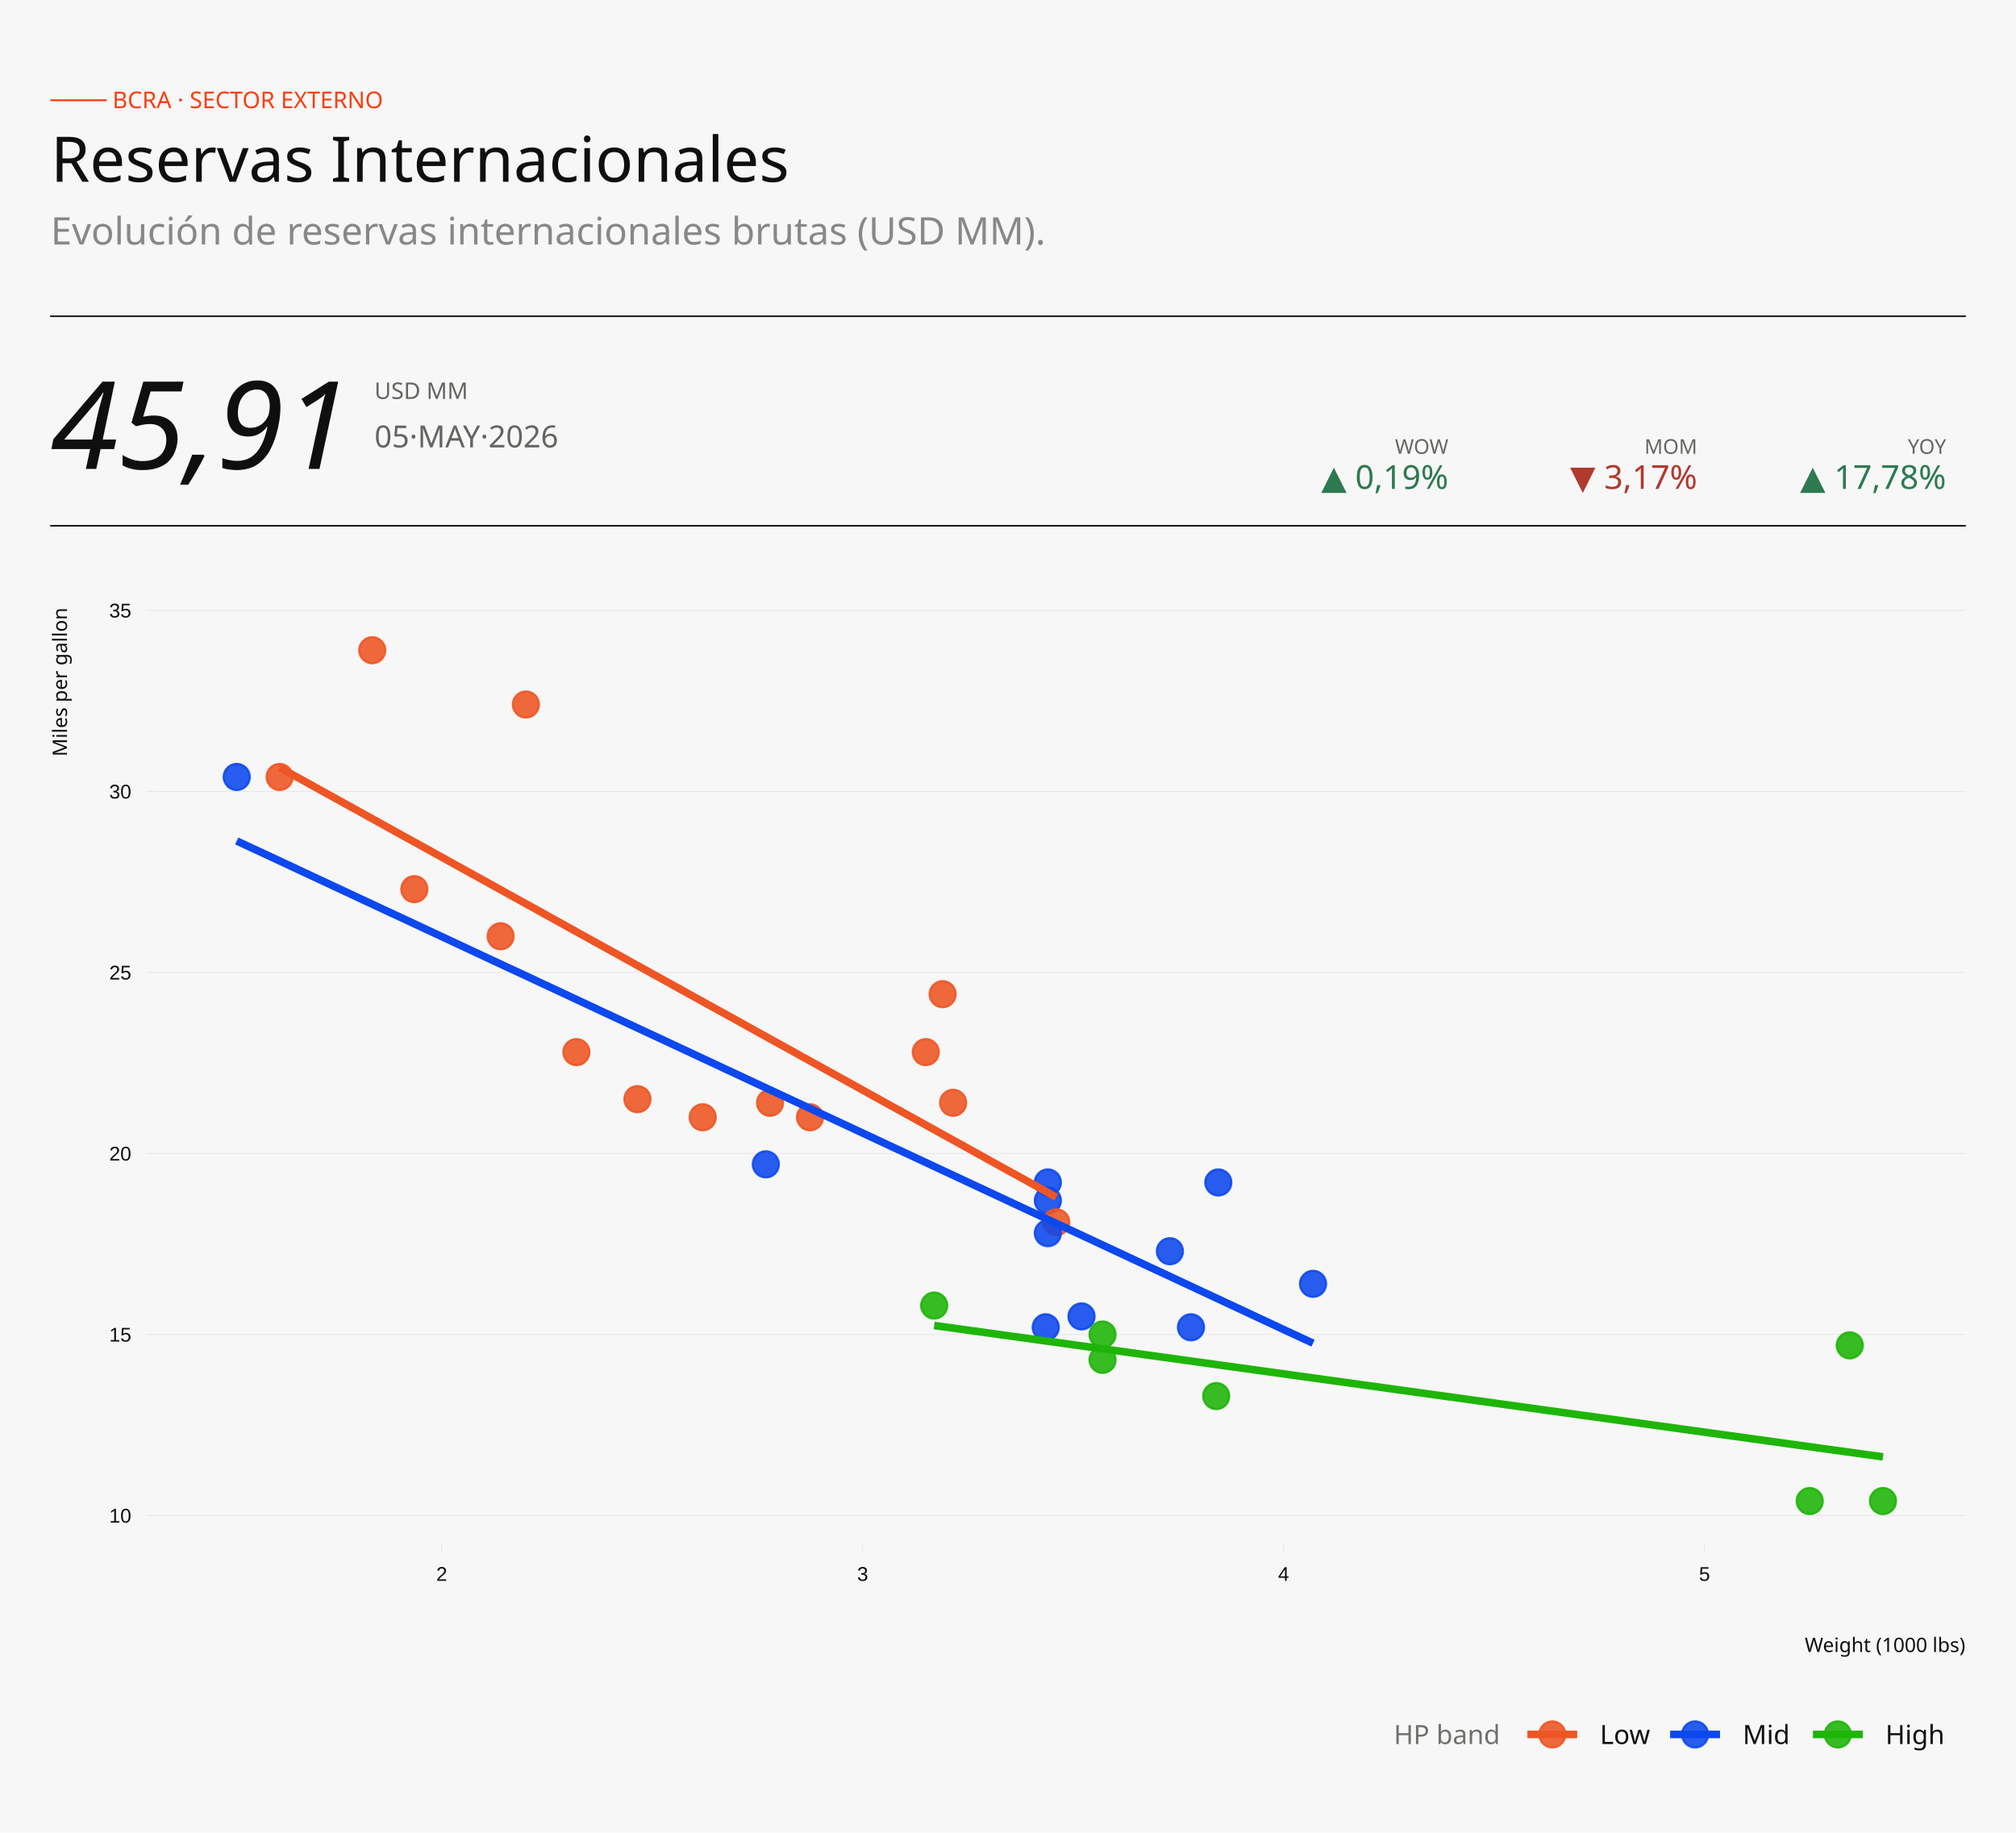
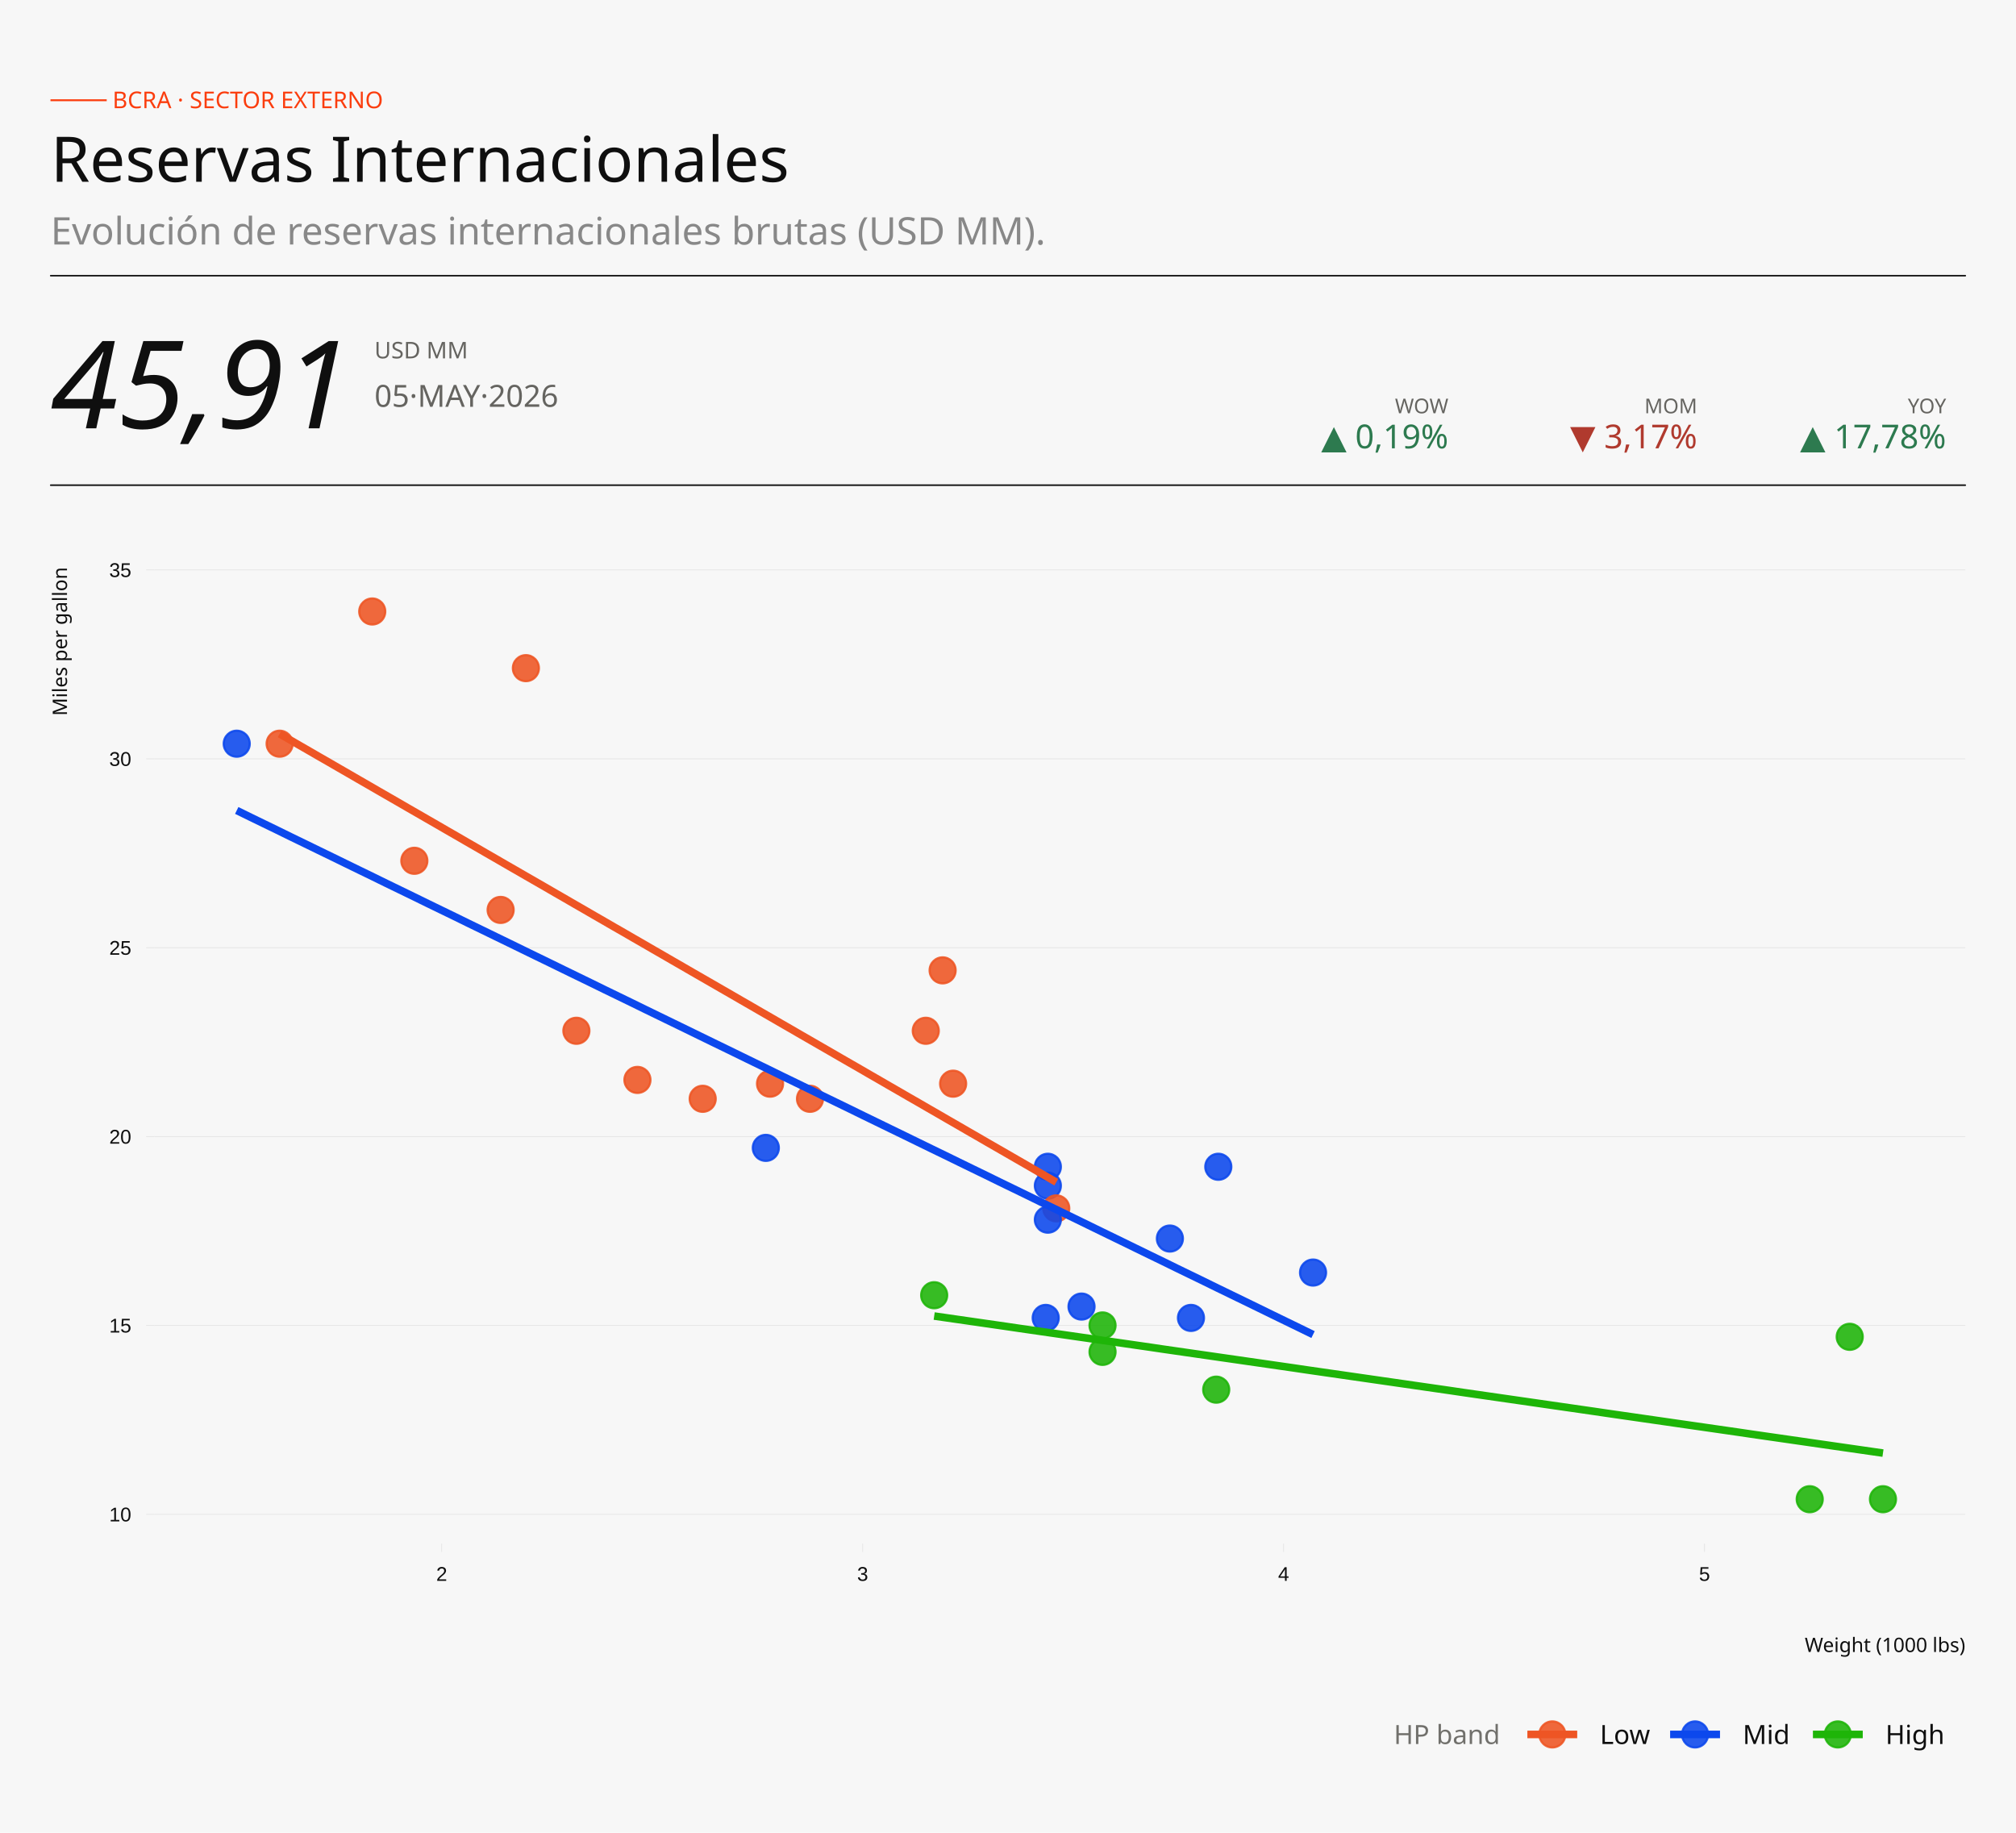
<svg xmlns="http://www.w3.org/2000/svg" width="396.00pt" height="360.00pt" viewBox="0 0 396.00 360.00">
  <g class="svglite">
    <defs>
      <style type="text/css">
    .svglite line, .svglite polyline, .svglite polygon, .svglite path, .svglite rect, .svglite circle {
      fill: none;
      stroke: #000000;
      stroke-linecap: round;
      stroke-linejoin: round;
      stroke-miterlimit: 10.00;
    }
    .svglite text {
      white-space: pre;
    }
    .svglite g.glyphgroup path {
      fill: inherit;
      stroke: none;
    }
  </style>
    </defs>
    <rect width="100%" height="100%" style="stroke: none; fill: none;" />
    <defs>
      <clipPath id="cpMC4wMHwzOTYuMDB8MC4wMHwzNjAuMDA=">
        <rect x="0.00" y="0.00" width="396.00" height="360.00" />
      </clipPath>
    </defs>
    <g clip-path="url(#cpMC4wMHwzOTYuMDB8MC4wMHwzNjAuMDA=)">
-       <rect x="0.00" y="0" width="396.00" height="360.00" style="stroke-width: 0.63; stroke: none; fill: #F7F7F7;" />
+       <rect x="0.00" y="0.00" width="396.00" height="360.00" style="stroke-width: 0.63; stroke: none; fill: #F7F7F7;" />
    </g>
    <defs>
-       <clipPath id="cpMzAuMzN8Mzg2LjA0fDExOS4zNnwzMDMuMjA=">
-         <rect x="30.33" y="119.36" width="355.71" height="183.84" />
+       <clipPath id="cpMzAuMzN8Mzg2LjA0fDExMS4zOXwzMDMuMjA=">
+         <rect x="30.33" y="111.39" width="355.71" height="191.81" />
      </clipPath>
    </defs>
-     <g clip-path="url(#cpMzAuMzN8Mzg2LjA0fDExOS4zNnwzMDMuMjA=)">
-       <rect x="30.33" y="119.36" width="355.71" height="183.84" style="stroke-width: 0.63; stroke: none; fill: #F7F7F7;" />
-       <polyline points="30.33,297.69 386.04,297.69 " style="stroke-width: 0.15; stroke: #E4E4E4; stroke-linecap: butt;" />
-       <polyline points="30.33,262.13 386.04,262.13 " style="stroke-width: 0.15; stroke: #E4E4E4; stroke-linecap: butt;" />
-       <polyline points="30.33,226.57 386.04,226.57 " style="stroke-width: 0.15; stroke: #E4E4E4; stroke-linecap: butt;" />
-       <polyline points="30.33,191.01 386.04,191.01 " style="stroke-width: 0.15; stroke: #E4E4E4; stroke-linecap: butt;" />
-       <polyline points="30.33,155.45 386.04,155.45 " style="stroke-width: 0.15; stroke: #E4E4E4; stroke-linecap: butt;" />
-       <polyline points="30.33,119.89 386.04,119.89 " style="stroke-width: 0.15; stroke: #E4E4E4; stroke-linecap: butt;" />
-       <circle cx="138.03" cy="219.46" r="2.56" style="stroke-width: 0.42; stroke: #EE5524; stroke-opacity: 0.88; fill: #EE5524; fill-opacity: 0.88;" />
-       <circle cx="159.11" cy="219.46" r="2.56" style="stroke-width: 0.42; stroke: #EE5524; stroke-opacity: 0.88; fill: #EE5524; fill-opacity: 0.88;" />
-       <circle cx="113.22" cy="206.66" r="2.56" style="stroke-width: 0.42; stroke: #EE5524; stroke-opacity: 0.88; fill: #EE5524; fill-opacity: 0.88;" />
-       <circle cx="187.22" cy="216.61" r="2.56" style="stroke-width: 0.42; stroke: #EE5524; stroke-opacity: 0.88; fill: #EE5524; fill-opacity: 0.88;" />
-       <circle cx="205.83" cy="235.82" r="2.56" style="stroke-width: 0.42; stroke: #0C48ED; stroke-opacity: 0.88; fill: #0C48ED; fill-opacity: 0.88;" />
-       <circle cx="207.48" cy="240.08" r="2.56" style="stroke-width: 0.42; stroke: #EE5524; stroke-opacity: 0.88; fill: #EE5524; fill-opacity: 0.88;" />
-       <circle cx="216.57" cy="267.11" r="2.56" style="stroke-width: 0.42; stroke: #1EB508; stroke-opacity: 0.88; fill: #1EB508; fill-opacity: 0.88;" />
-       <circle cx="185.16" cy="195.28" r="2.56" style="stroke-width: 0.42; stroke: #EE5524; stroke-opacity: 0.88; fill: #EE5524; fill-opacity: 0.88;" />
-       <circle cx="181.85" cy="206.66" r="2.56" style="stroke-width: 0.42; stroke: #EE5524; stroke-opacity: 0.88; fill: #EE5524; fill-opacity: 0.88;" />
-       <circle cx="205.83" cy="232.26" r="2.56" style="stroke-width: 0.42; stroke: #0C48ED; stroke-opacity: 0.88; fill: #0C48ED; fill-opacity: 0.88;" />
-       <circle cx="205.83" cy="242.22" r="2.56" style="stroke-width: 0.42; stroke: #0C48ED; stroke-opacity: 0.88; fill: #0C48ED; fill-opacity: 0.88;" />
-       <circle cx="257.92" cy="252.17" r="2.56" style="stroke-width: 0.42; stroke: #0C48ED; stroke-opacity: 0.88; fill: #0C48ED; fill-opacity: 0.88;" />
-       <circle cx="229.80" cy="245.77" r="2.56" style="stroke-width: 0.42; stroke: #0C48ED; stroke-opacity: 0.88; fill: #0C48ED; fill-opacity: 0.88;" />
-       <circle cx="233.94" cy="260.71" r="2.56" style="stroke-width: 0.42; stroke: #0C48ED; stroke-opacity: 0.88; fill: #0C48ED; fill-opacity: 0.88;" />
-       <circle cx="355.48" cy="294.84" r="2.56" style="stroke-width: 0.42; stroke: #1EB508; stroke-opacity: 0.88; fill: #1EB508; fill-opacity: 0.88;" />
-       <circle cx="369.87" cy="294.84" r="2.56" style="stroke-width: 0.42; stroke: #1EB508; stroke-opacity: 0.88; fill: #1EB508; fill-opacity: 0.88;" />
-       <circle cx="363.34" cy="264.26" r="2.56" style="stroke-width: 0.42; stroke: #1EB508; stroke-opacity: 0.88; fill: #1EB508; fill-opacity: 0.88;" />
-       <circle cx="103.30" cy="138.38" r="2.56" style="stroke-width: 0.42; stroke: #EE5524; stroke-opacity: 0.88; fill: #EE5524; fill-opacity: 0.88;" />
-       <circle cx="54.93" cy="152.61" r="2.56" style="stroke-width: 0.42; stroke: #EE5524; stroke-opacity: 0.88; fill: #EE5524; fill-opacity: 0.88;" />
-       <circle cx="73.12" cy="127.72" r="2.56" style="stroke-width: 0.42; stroke: #EE5524; stroke-opacity: 0.88; fill: #EE5524; fill-opacity: 0.88;" />
-       <circle cx="125.21" cy="215.90" r="2.56" style="stroke-width: 0.42; stroke: #EE5524; stroke-opacity: 0.88; fill: #EE5524; fill-opacity: 0.88;" />
-       <circle cx="212.44" cy="258.57" r="2.56" style="stroke-width: 0.42; stroke: #0C48ED; stroke-opacity: 0.88; fill: #0C48ED; fill-opacity: 0.88;" />
-       <circle cx="205.41" cy="260.71" r="2.56" style="stroke-width: 0.42; stroke: #0C48ED; stroke-opacity: 0.88; fill: #0C48ED; fill-opacity: 0.88;" />
-       <circle cx="238.90" cy="274.22" r="2.56" style="stroke-width: 0.42; stroke: #1EB508; stroke-opacity: 0.88; fill: #1EB508; fill-opacity: 0.88;" />
-       <circle cx="239.31" cy="232.26" r="2.56" style="stroke-width: 0.42; stroke: #0C48ED; stroke-opacity: 0.88; fill: #0C48ED; fill-opacity: 0.88;" />
-       <circle cx="81.39" cy="174.65" r="2.56" style="stroke-width: 0.42; stroke: #EE5524; stroke-opacity: 0.88; fill: #EE5524; fill-opacity: 0.88;" />
-       <circle cx="98.34" cy="183.90" r="2.56" style="stroke-width: 0.42; stroke: #EE5524; stroke-opacity: 0.88; fill: #EE5524; fill-opacity: 0.88;" />
-       <circle cx="46.50" cy="152.61" r="2.56" style="stroke-width: 0.42; stroke: #0C48ED; stroke-opacity: 0.88; fill: #0C48ED; fill-opacity: 0.88;" />
-       <circle cx="183.50" cy="256.44" r="2.56" style="stroke-width: 0.42; stroke: #1EB508; stroke-opacity: 0.88; fill: #1EB508; fill-opacity: 0.88;" />
-       <circle cx="150.43" cy="228.70" r="2.56" style="stroke-width: 0.42; stroke: #0C48ED; stroke-opacity: 0.88; fill: #0C48ED; fill-opacity: 0.88;" />
-       <circle cx="216.57" cy="262.13" r="2.56" style="stroke-width: 0.42; stroke: #1EB508; stroke-opacity: 0.88; fill: #1EB508; fill-opacity: 0.88;" />
-       <circle cx="151.26" cy="216.61" r="2.56" style="stroke-width: 0.42; stroke: #EE5524; stroke-opacity: 0.88; fill: #EE5524; fill-opacity: 0.88;" />
-       <polyline points="54.93,150.76 56.86,151.83 58.79,152.89 60.72,153.96 62.65,155.03 64.59,156.10 66.52,157.17 68.45,158.24 70.38,159.30 72.31,160.37 74.24,161.44 76.17,162.51 78.10,163.58 80.03,164.65 81.96,165.71 83.90,166.78 85.83,167.85 87.76,168.92 89.69,169.99 91.62,171.06 93.55,172.12 95.48,173.19 97.41,174.26 99.34,175.33 101.27,176.40 103.21,177.47 105.14,178.53 107.07,179.60 109.00,180.67 110.93,181.74 112.86,182.81 114.79,183.88 116.72,184.95 118.65,186.01 120.58,187.08 122.52,188.15 124.45,189.22 126.38,190.29 128.31,191.36 130.24,192.42 132.17,193.49 134.10,194.56 136.03,195.63 137.96,196.70 139.89,197.77 141.83,198.83 143.76,199.90 145.69,200.97 147.62,202.04 149.55,203.11 151.48,204.18 153.41,205.24 155.34,206.31 157.27,207.38 159.20,208.45 161.14,209.52 163.07,210.59 165.00,211.65 166.93,212.72 168.86,213.79 170.79,214.86 172.72,215.93 174.65,217.00 176.58,218.06 178.51,219.13 180.45,220.20 182.38,221.27 184.31,222.34 186.24,223.41 188.17,224.47 190.10,225.54 192.03,226.61 193.96,227.68 195.89,228.75 197.82,229.82 199.76,230.88 201.69,231.95 203.62,233.02 205.55,234.09 207.48,235.16 " style="stroke-width: 1.49; stroke: #EE5524; stroke-linecap: butt;" />
-       <polyline points="46.50,165.18 49.17,166.43 51.85,167.67 54.53,168.92 57.20,170.17 59.88,171.42 62.55,172.67 65.23,173.92 67.91,175.17 70.58,176.42 73.26,177.67 75.93,178.92 78.61,180.16 81.29,181.41 83.96,182.66 86.64,183.91 89.32,185.16 91.99,186.41 94.67,187.66 97.34,188.91 100.02,190.16 102.70,191.40 105.37,192.65 108.05,193.90 110.73,195.15 113.40,196.40 116.08,197.65 118.75,198.90 121.43,200.15 124.11,201.40 126.78,202.65 129.46,203.89 132.13,205.14 134.81,206.39 137.49,207.64 140.16,208.89 142.84,210.14 145.52,211.39 148.19,212.64 150.87,213.89 153.54,215.13 156.22,216.38 158.90,217.63 161.57,218.88 164.25,220.13 166.93,221.38 169.60,222.63 172.28,223.88 174.95,225.13 177.63,226.37 180.31,227.62 182.98,228.87 185.66,230.12 188.34,231.37 191.01,232.62 193.69,233.87 196.36,235.12 199.04,236.37 201.72,237.62 204.39,238.86 207.07,240.11 209.74,241.36 212.42,242.61 215.10,243.86 217.77,245.11 220.45,246.36 223.13,247.61 225.80,248.86 228.48,250.10 231.15,251.35 233.83,252.60 236.51,253.85 239.18,255.10 241.86,256.35 244.54,257.60 247.21,258.85 249.89,260.10 252.56,261.35 255.24,262.59 257.92,263.84 " style="stroke-width: 1.49; stroke: #0C48ED; stroke-linecap: butt;" />
-       <polyline points="183.50,260.36 185.86,260.68 188.22,261.01 190.58,261.34 192.94,261.66 195.30,261.99 197.66,262.32 200.02,262.64 202.37,262.97 204.73,263.30 207.09,263.62 209.45,263.95 211.81,264.28 214.17,264.60 216.53,264.93 218.89,265.26 221.25,265.58 223.61,265.91 225.97,266.24 228.32,266.56 230.68,266.89 233.04,267.22 235.40,267.54 237.76,267.87 240.12,268.20 242.48,268.52 244.84,268.85 247.20,269.18 249.56,269.50 251.91,269.83 254.27,270.16 256.63,270.48 258.99,270.81 261.35,271.14 263.71,271.46 266.07,271.79 268.43,272.12 270.79,272.44 273.15,272.77 275.51,273.10 277.86,273.42 280.22,273.75 282.58,274.08 284.94,274.40 287.30,274.73 289.66,275.06 292.02,275.38 294.38,275.71 296.74,276.04 299.10,276.36 301.46,276.69 303.81,277.02 306.17,277.34 308.53,277.67 310.89,278.00 313.25,278.32 315.61,278.65 317.97,278.98 320.33,279.30 322.69,279.63 325.05,279.96 327.41,280.28 329.76,280.61 332.12,280.94 334.48,281.26 336.84,281.59 339.20,281.92 341.56,282.24 343.92,282.57 346.28,282.90 348.64,283.22 351.00,283.55 353.36,283.88 355.71,284.20 358.07,284.53 360.43,284.86 362.79,285.18 365.15,285.51 367.51,285.84 369.87,286.16 " style="stroke-width: 1.49; stroke: #1EB508; stroke-linecap: butt;" />
+     <g clip-path="url(#cpMzAuMzN8Mzg2LjA0fDExMS4zOXwzMDMuMjA=)">
+       <rect x="30.33" y="111.39" width="355.71" height="191.81" style="stroke-width: 0.63; stroke: none; fill: #F7F7F7;" />
+       <polyline points="30.33,297.45 386.04,297.45 " style="stroke-width: 0.15; stroke: #E4E4E4; stroke-linecap: butt;" />
+       <polyline points="30.33,260.35 386.04,260.35 " style="stroke-width: 0.15; stroke: #E4E4E4; stroke-linecap: butt;" />
+       <polyline points="30.33,223.25 386.04,223.25 " style="stroke-width: 0.15; stroke: #E4E4E4; stroke-linecap: butt;" />
+       <polyline points="30.33,186.15 386.04,186.15 " style="stroke-width: 0.15; stroke: #E4E4E4; stroke-linecap: butt;" />
+       <polyline points="30.33,149.05 386.04,149.05 " style="stroke-width: 0.15; stroke: #E4E4E4; stroke-linecap: butt;" />
+       <polyline points="30.33,111.95 386.04,111.95 " style="stroke-width: 0.15; stroke: #E4E4E4; stroke-linecap: butt;" />
+       <circle cx="138.03" cy="215.83" r="2.56" style="stroke-width: 0.42; stroke: #EE5524; stroke-opacity: 0.88; fill: #EE5524; fill-opacity: 0.88;" />
+       <circle cx="159.11" cy="215.83" r="2.56" style="stroke-width: 0.42; stroke: #EE5524; stroke-opacity: 0.88; fill: #EE5524; fill-opacity: 0.88;" />
+       <circle cx="113.22" cy="202.47" r="2.56" style="stroke-width: 0.42; stroke: #EE5524; stroke-opacity: 0.88; fill: #EE5524; fill-opacity: 0.88;" />
+       <circle cx="187.22" cy="212.86" r="2.56" style="stroke-width: 0.42; stroke: #EE5524; stroke-opacity: 0.88; fill: #EE5524; fill-opacity: 0.88;" />
+       <circle cx="205.83" cy="232.89" r="2.56" style="stroke-width: 0.42; stroke: #0C48ED; stroke-opacity: 0.88; fill: #0C48ED; fill-opacity: 0.88;" />
+       <circle cx="207.48" cy="237.35" r="2.56" style="stroke-width: 0.42; stroke: #EE5524; stroke-opacity: 0.88; fill: #EE5524; fill-opacity: 0.88;" />
+       <circle cx="216.57" cy="265.54" r="2.56" style="stroke-width: 0.42; stroke: #1EB508; stroke-opacity: 0.88; fill: #1EB508; fill-opacity: 0.88;" />
+       <circle cx="185.16" cy="190.60" r="2.56" style="stroke-width: 0.42; stroke: #EE5524; stroke-opacity: 0.88; fill: #EE5524; fill-opacity: 0.88;" />
+       <circle cx="181.85" cy="202.47" r="2.56" style="stroke-width: 0.42; stroke: #EE5524; stroke-opacity: 0.88; fill: #EE5524; fill-opacity: 0.88;" />
+       <circle cx="205.83" cy="229.18" r="2.56" style="stroke-width: 0.42; stroke: #0C48ED; stroke-opacity: 0.88; fill: #0C48ED; fill-opacity: 0.88;" />
+       <circle cx="205.83" cy="239.57" r="2.56" style="stroke-width: 0.42; stroke: #0C48ED; stroke-opacity: 0.88; fill: #0C48ED; fill-opacity: 0.88;" />
+       <circle cx="257.92" cy="249.96" r="2.56" style="stroke-width: 0.42; stroke: #0C48ED; stroke-opacity: 0.88; fill: #0C48ED; fill-opacity: 0.88;" />
+       <circle cx="229.80" cy="243.28" r="2.56" style="stroke-width: 0.42; stroke: #0C48ED; stroke-opacity: 0.88; fill: #0C48ED; fill-opacity: 0.88;" />
+       <circle cx="233.94" cy="258.87" r="2.56" style="stroke-width: 0.42; stroke: #0C48ED; stroke-opacity: 0.88; fill: #0C48ED; fill-opacity: 0.88;" />
+       <circle cx="355.48" cy="294.48" r="2.56" style="stroke-width: 0.42; stroke: #1EB508; stroke-opacity: 0.88; fill: #1EB508; fill-opacity: 0.88;" />
+       <circle cx="369.87" cy="294.48" r="2.56" style="stroke-width: 0.42; stroke: #1EB508; stroke-opacity: 0.88; fill: #1EB508; fill-opacity: 0.88;" />
+       <circle cx="363.34" cy="262.58" r="2.56" style="stroke-width: 0.42; stroke: #1EB508; stroke-opacity: 0.88; fill: #1EB508; fill-opacity: 0.88;" />
+       <circle cx="103.30" cy="131.24" r="2.56" style="stroke-width: 0.42; stroke: #EE5524; stroke-opacity: 0.88; fill: #EE5524; fill-opacity: 0.88;" />
+       <circle cx="54.93" cy="146.08" r="2.56" style="stroke-width: 0.42; stroke: #EE5524; stroke-opacity: 0.88; fill: #EE5524; fill-opacity: 0.88;" />
+       <circle cx="73.12" cy="120.11" r="2.56" style="stroke-width: 0.42; stroke: #EE5524; stroke-opacity: 0.88; fill: #EE5524; fill-opacity: 0.88;" />
+       <circle cx="125.21" cy="212.12" r="2.56" style="stroke-width: 0.42; stroke: #EE5524; stroke-opacity: 0.88; fill: #EE5524; fill-opacity: 0.88;" />
+       <circle cx="212.44" cy="256.64" r="2.56" style="stroke-width: 0.42; stroke: #0C48ED; stroke-opacity: 0.88; fill: #0C48ED; fill-opacity: 0.88;" />
+       <circle cx="205.41" cy="258.87" r="2.56" style="stroke-width: 0.42; stroke: #0C48ED; stroke-opacity: 0.88; fill: #0C48ED; fill-opacity: 0.88;" />
+       <circle cx="238.90" cy="272.96" r="2.56" style="stroke-width: 0.42; stroke: #1EB508; stroke-opacity: 0.88; fill: #1EB508; fill-opacity: 0.88;" />
+       <circle cx="239.31" cy="229.18" r="2.56" style="stroke-width: 0.42; stroke: #0C48ED; stroke-opacity: 0.88; fill: #0C48ED; fill-opacity: 0.88;" />
+       <circle cx="81.39" cy="169.08" r="2.56" style="stroke-width: 0.42; stroke: #EE5524; stroke-opacity: 0.88; fill: #EE5524; fill-opacity: 0.88;" />
+       <circle cx="98.34" cy="178.73" r="2.56" style="stroke-width: 0.42; stroke: #EE5524; stroke-opacity: 0.88; fill: #EE5524; fill-opacity: 0.88;" />
+       <circle cx="46.50" cy="146.08" r="2.56" style="stroke-width: 0.42; stroke: #0C48ED; stroke-opacity: 0.88; fill: #0C48ED; fill-opacity: 0.88;" />
+       <circle cx="183.50" cy="254.41" r="2.56" style="stroke-width: 0.42; stroke: #1EB508; stroke-opacity: 0.88; fill: #1EB508; fill-opacity: 0.88;" />
+       <circle cx="150.43" cy="225.47" r="2.56" style="stroke-width: 0.42; stroke: #0C48ED; stroke-opacity: 0.88; fill: #0C48ED; fill-opacity: 0.88;" />
+       <circle cx="216.57" cy="260.35" r="2.56" style="stroke-width: 0.42; stroke: #1EB508; stroke-opacity: 0.88; fill: #1EB508; fill-opacity: 0.88;" />
+       <circle cx="151.26" cy="212.86" r="2.56" style="stroke-width: 0.42; stroke: #EE5524; stroke-opacity: 0.88; fill: #EE5524; fill-opacity: 0.88;" />
+       <polyline points="54.93,144.15 56.86,145.26 58.79,146.38 60.72,147.49 62.65,148.61 64.59,149.72 66.52,150.84 68.45,151.95 70.38,153.07 72.31,154.18 74.24,155.30 76.17,156.41 78.10,157.52 80.03,158.64 81.96,159.75 83.90,160.87 85.83,161.98 87.76,163.10 89.69,164.21 91.62,165.33 93.55,166.44 95.48,167.56 97.41,168.67 99.34,169.79 101.27,170.90 103.21,172.02 105.14,173.13 107.07,174.24 109.00,175.36 110.93,176.47 112.86,177.59 114.79,178.70 116.72,179.82 118.65,180.93 120.58,182.05 122.52,183.16 124.45,184.28 126.38,185.39 128.31,186.51 130.24,187.62 132.17,188.74 134.10,189.85 136.03,190.97 137.96,192.08 139.89,193.19 141.83,194.31 143.76,195.42 145.69,196.54 147.62,197.65 149.55,198.77 151.48,199.88 153.41,201.00 155.34,202.11 157.27,203.23 159.20,204.34 161.14,205.46 163.07,206.57 165.00,207.69 166.93,208.80 168.86,209.91 170.79,211.03 172.72,212.14 174.65,213.26 176.58,214.37 178.51,215.49 180.45,216.60 182.38,217.72 184.31,218.83 186.24,219.95 188.17,221.06 190.10,222.18 192.03,223.29 193.96,224.41 195.89,225.52 197.82,226.63 199.76,227.75 201.69,228.86 203.62,229.98 205.55,231.09 207.48,232.21 " style="stroke-width: 1.49; stroke: #EE5524; stroke-linecap: butt;" />
+       <polyline points="46.50,159.19 49.17,160.50 51.85,161.80 54.53,163.10 57.20,164.41 59.88,165.71 62.55,167.01 65.23,168.31 67.91,169.62 70.58,170.92 73.26,172.22 75.93,173.53 78.61,174.83 81.29,176.13 83.96,177.44 86.64,178.74 89.32,180.04 91.99,181.35 94.67,182.65 97.34,183.95 100.02,185.25 102.70,186.56 105.37,187.86 108.05,189.16 110.73,190.47 113.40,191.77 116.08,193.07 118.75,194.38 121.43,195.68 124.11,196.98 126.78,198.29 129.46,199.59 132.13,200.89 134.81,202.19 137.49,203.50 140.16,204.80 142.84,206.10 145.52,207.41 148.19,208.71 150.87,210.01 153.54,211.32 156.22,212.62 158.90,213.92 161.57,215.23 164.25,216.53 166.93,217.83 169.60,219.14 172.28,220.44 174.95,221.74 177.63,223.04 180.31,224.35 182.98,225.65 185.66,226.95 188.34,228.26 191.01,229.56 193.69,230.86 196.36,232.17 199.04,233.47 201.72,234.77 204.39,236.08 207.07,237.38 209.74,238.68 212.42,239.98 215.10,241.29 217.77,242.59 220.45,243.89 223.13,245.20 225.80,246.50 228.48,247.80 231.15,249.11 233.83,250.41 236.51,251.71 239.18,253.02 241.86,254.32 244.54,255.62 247.21,256.92 249.89,258.23 252.56,259.53 255.24,260.83 257.92,262.14 " style="stroke-width: 1.49; stroke: #0C48ED; stroke-linecap: butt;" />
+       <polyline points="183.50,258.50 185.86,258.84 188.22,259.18 190.58,259.52 192.94,259.86 195.30,260.20 197.66,260.54 200.02,260.89 202.37,261.23 204.73,261.57 207.09,261.91 209.45,262.25 211.81,262.59 214.17,262.93 216.53,263.27 218.89,263.61 221.25,263.95 223.61,264.29 225.97,264.63 228.32,264.98 230.68,265.32 233.04,265.66 235.40,266.00 237.76,266.34 240.12,266.68 242.48,267.02 244.84,267.36 247.20,267.70 249.56,268.04 251.91,268.38 254.27,268.72 256.63,269.07 258.99,269.41 261.35,269.75 263.71,270.09 266.07,270.43 268.43,270.77 270.79,271.11 273.15,271.45 275.51,271.79 277.86,272.13 280.22,272.47 282.58,272.81 284.94,273.15 287.30,273.50 289.66,273.84 292.02,274.18 294.38,274.52 296.74,274.86 299.10,275.20 301.46,275.54 303.81,275.88 306.17,276.22 308.53,276.56 310.89,276.90 313.25,277.24 315.61,277.59 317.97,277.93 320.33,278.27 322.69,278.61 325.05,278.95 327.41,279.29 329.76,279.63 332.12,279.97 334.48,280.31 336.84,280.65 339.20,280.99 341.56,281.33 343.92,281.68 346.28,282.02 348.64,282.36 351.00,282.70 353.36,283.04 355.71,283.38 358.07,283.72 360.43,284.06 362.79,284.40 365.15,284.74 367.51,285.08 369.87,285.42 " style="stroke-width: 1.49; stroke: #1EB508; stroke-linecap: butt;" />
    </g>
    <g clip-path="url(#cpMC4wMHwzOTYuMDB8MC4wMHwzNjAuMDA=)">
-       <text x="25.79" y="299.08" text-anchor="end" style="font-size: 3.90px;fill: #0F0F0F; font-family: &quot;Arial&quot;;" textLength="4.31px" lengthAdjust="spacingAndGlyphs">10</text>
-       <text x="25.79" y="263.52" text-anchor="end" style="font-size: 3.90px;fill: #0F0F0F; font-family: &quot;Arial&quot;;" textLength="4.31px" lengthAdjust="spacingAndGlyphs">15</text>
-       <text x="25.79" y="227.96" text-anchor="end" style="font-size: 3.90px;fill: #0F0F0F; font-family: &quot;Arial&quot;;" textLength="4.31px" lengthAdjust="spacingAndGlyphs">20</text>
-       <text x="25.79" y="192.40" text-anchor="end" style="font-size: 3.90px;fill: #0F0F0F; font-family: &quot;Arial&quot;;" textLength="4.31px" lengthAdjust="spacingAndGlyphs">25</text>
-       <text x="25.79" y="156.85" text-anchor="end" style="font-size: 3.90px;fill: #0F0F0F; font-family: &quot;Arial&quot;;" textLength="4.31px" lengthAdjust="spacingAndGlyphs">30</text>
-       <text x="25.79" y="121.29" text-anchor="end" style="font-size: 3.90px;fill: #0F0F0F; font-family: &quot;Arial&quot;;" textLength="4.31px" lengthAdjust="spacingAndGlyphs">35</text>
-       <polyline points="28.71,297.69 30.33,297.69 " style="stroke-width: 0.15; stroke: #E4E4E4; stroke-linecap: butt;" />
-       <polyline points="28.71,262.13 30.33,262.13 " style="stroke-width: 0.15; stroke: #E4E4E4; stroke-linecap: butt;" />
-       <polyline points="28.71,226.57 30.33,226.57 " style="stroke-width: 0.15; stroke: #E4E4E4; stroke-linecap: butt;" />
-       <polyline points="28.71,191.01 30.33,191.01 " style="stroke-width: 0.15; stroke: #E4E4E4; stroke-linecap: butt;" />
-       <polyline points="28.71,155.45 30.33,155.45 " style="stroke-width: 0.15; stroke: #E4E4E4; stroke-linecap: butt;" />
-       <polyline points="28.71,119.89 30.33,119.89 " style="stroke-width: 0.15; stroke: #E4E4E4; stroke-linecap: butt;" />
+       <text x="25.79" y="298.84" text-anchor="end" style="font-size: 3.90px;fill: #0F0F0F; font-family: &quot;Arial&quot;;" textLength="4.31px" lengthAdjust="spacingAndGlyphs">10</text>
+       <text x="25.79" y="261.74" text-anchor="end" style="font-size: 3.90px;fill: #0F0F0F; font-family: &quot;Arial&quot;;" textLength="4.31px" lengthAdjust="spacingAndGlyphs">15</text>
+       <text x="25.79" y="224.64" text-anchor="end" style="font-size: 3.90px;fill: #0F0F0F; font-family: &quot;Arial&quot;;" textLength="4.31px" lengthAdjust="spacingAndGlyphs">20</text>
+       <text x="25.79" y="187.54" text-anchor="end" style="font-size: 3.90px;fill: #0F0F0F; font-family: &quot;Arial&quot;;" textLength="4.31px" lengthAdjust="spacingAndGlyphs">25</text>
+       <text x="25.79" y="150.44" text-anchor="end" style="font-size: 3.90px;fill: #0F0F0F; font-family: &quot;Arial&quot;;" textLength="4.31px" lengthAdjust="spacingAndGlyphs">30</text>
+       <text x="25.79" y="113.34" text-anchor="end" style="font-size: 3.90px;fill: #0F0F0F; font-family: &quot;Arial&quot;;" textLength="4.31px" lengthAdjust="spacingAndGlyphs">35</text>
+       <polyline points="28.71,297.45 30.33,297.45 " style="stroke-width: 0.15; stroke: #E4E4E4; stroke-linecap: butt;" />
+       <polyline points="28.71,260.35 30.33,260.35 " style="stroke-width: 0.15; stroke: #E4E4E4; stroke-linecap: butt;" />
+       <polyline points="28.71,223.25 30.33,223.25 " style="stroke-width: 0.15; stroke: #E4E4E4; stroke-linecap: butt;" />
+       <polyline points="28.71,186.15 30.33,186.15 " style="stroke-width: 0.15; stroke: #E4E4E4; stroke-linecap: butt;" />
+       <polyline points="28.71,149.05 30.33,149.05 " style="stroke-width: 0.15; stroke: #E4E4E4; stroke-linecap: butt;" />
+       <polyline points="28.71,111.95 30.33,111.95 " style="stroke-width: 0.15; stroke: #E4E4E4; stroke-linecap: butt;" />
      <polyline points="86.76,304.82 86.76,303.20 " style="stroke-width: 0.15; stroke: #E4E4E4; stroke-linecap: butt;" />
      <polyline points="169.45,304.82 169.45,303.20 " style="stroke-width: 0.15; stroke: #E4E4E4; stroke-linecap: butt;" />
      <polyline points="252.13,304.82 252.13,303.20 " style="stroke-width: 0.15; stroke: #E4E4E4; stroke-linecap: butt;" />
      <polyline points="334.81,304.82 334.81,303.20 " style="stroke-width: 0.15; stroke: #E4E4E4; stroke-linecap: butt;" />
      <text x="86.76" y="310.52" text-anchor="middle" style="font-size: 3.90px;fill: #0F0F0F; font-family: &quot;Arial&quot;;" textLength="2.16px" lengthAdjust="spacingAndGlyphs">2</text>
      <text x="169.45" y="310.52" text-anchor="middle" style="font-size: 3.90px;fill: #0F0F0F; font-family: &quot;Arial&quot;;" textLength="2.16px" lengthAdjust="spacingAndGlyphs">3</text>
      <text x="252.13" y="310.52" text-anchor="middle" style="font-size: 3.90px;fill: #0F0F0F; font-family: &quot;Arial&quot;;" textLength="2.16px" lengthAdjust="spacingAndGlyphs">4</text>
      <text x="334.81" y="310.52" text-anchor="middle" style="font-size: 3.90px;fill: #0F0F0F; font-family: &quot;Arial&quot;;" textLength="2.16px" lengthAdjust="spacingAndGlyphs">5</text>
      <text x="386.04" y="324.49" text-anchor="end" style="font-size: 3.90px; font-weight: 100;fill: #0F0F0F; font-family: &quot;JetBrains Mono&quot;;" textLength="39.58px" lengthAdjust="spacingAndGlyphs">Weight (1000 lbs)</text>
-       <text transform="translate(13.16,119.36) rotate(-90)" text-anchor="end" style="font-size: 3.90px; font-weight: 100;fill: #0F0F0F; font-family: &quot;JetBrains Mono&quot;;" textLength="37.25px" lengthAdjust="spacingAndGlyphs">Miles per gallon</text>
+       <text transform="translate(13.16,111.39) rotate(-90)" text-anchor="end" style="font-size: 3.90px; font-weight: 100;fill: #0F0F0F; font-family: &quot;JetBrains Mono&quot;;" textLength="37.25px" lengthAdjust="spacingAndGlyphs">Miles per gallon</text>
      <rect x="270.56" y="331.32" width="115.48" height="18.72" style="stroke-width: 0.75; stroke: none;" />
      <rect x="270.56" y="331.32" width="115.48" height="18.72" style="stroke-width: 0.63; stroke: none; fill: #F7F7F7;" />
      <text x="273.79" y="342.57" style="font-size: 5.20px;fill: #71706C; font-family: &quot;JetBrains Mono&quot;;" textLength="21.77px" lengthAdjust="spacingAndGlyphs">HP band</text>
      <rect x="298.80" y="334.56" width="12.24" height="12.24" style="stroke-width: 0.63; stroke: none; fill: #F7F7F7;" />
      <circle cx="304.92" cy="340.68" r="2.56" style="stroke-width: 0.42; stroke: #EE5524; stroke-opacity: 0.88; fill: #EE5524; fill-opacity: 0.88;" />
      <line x1="300.02" y1="340.68" x2="309.81" y2="340.68" style="stroke-width: 1.49; stroke: #EE5524; stroke-linecap: butt;" />
      <rect x="326.84" y="334.56" width="12.24" height="12.24" style="stroke-width: 0.63; stroke: none; fill: #F7F7F7;" />
      <circle cx="332.96" cy="340.68" r="2.56" style="stroke-width: 0.42; stroke: #0C48ED; stroke-opacity: 0.88; fill: #0C48ED; fill-opacity: 0.88;" />
      <line x1="328.06" y1="340.68" x2="337.86" y2="340.68" style="stroke-width: 1.49; stroke: #0C48ED; stroke-linecap: butt;" />
      <rect x="354.88" y="334.56" width="12.24" height="12.24" style="stroke-width: 0.63; stroke: none; fill: #F7F7F7;" />
      <circle cx="361.00" cy="340.68" r="2.56" style="stroke-width: 0.42; stroke: #1EB508; stroke-opacity: 0.88; fill: #1EB508; fill-opacity: 0.88;" />
      <line x1="356.11" y1="340.68" x2="365.90" y2="340.68" style="stroke-width: 1.49; stroke: #1EB508; stroke-linecap: butt;" />
      <text x="314.27" y="342.57" style="font-size: 5.20px;fill: #0F0F0F; font-family: &quot;JetBrains Mono&quot;;" textLength="9.33px" lengthAdjust="spacingAndGlyphs">Low</text>
      <text x="342.32" y="342.57" style="font-size: 5.20px;fill: #0F0F0F; font-family: &quot;JetBrains Mono&quot;;" textLength="9.33px" lengthAdjust="spacingAndGlyphs">Mid</text>
      <text x="370.36" y="342.57" style="font-size: 5.20px;fill: #0F0F0F; font-family: &quot;JetBrains Mono&quot;;" textLength="12.44px" lengthAdjust="spacingAndGlyphs">High</text>
      <text x="9.96" y="48.03" style="font-size: 7.47px;fill: #888888; font-family: &quot;Satoshi&quot;;" textLength="181.64px" lengthAdjust="spacingAndGlyphs">Evolución de reservas internacionales brutas (USD MM).</text>
-       <polyline points="9.96,62.12 386.04,62.12 " style="stroke-width: 0.30; stroke: #0F0F0F;" />
-       <polyline points="9.96,103.27 386.04,103.27 " style="stroke-width: 0.30; stroke: #0F0F0F;" />
-       <text x="9.96" y="92.10" style="font-size: 24.00px; font-style: italic;fill: #0F0F0F; font-family: &quot;Fraunces 9pt&quot;;" textLength="57.61px" lengthAdjust="spacingAndGlyphs">45,91</text>
-       <text x="73.55" y="78.36" style="font-size: 4.50px;fill: #656460; font-family: &quot;JetBrains Mono&quot;;" textLength="16.22px" lengthAdjust="spacingAndGlyphs">USD MM</text>
-       <text x="73.55" y="87.88" style="font-size: 6.00px;fill: #656460; font-family: &quot;JetBrains Mono&quot;;" textLength="39.53px" lengthAdjust="spacingAndGlyphs">05·MAY·2026</text>
-       <text x="284.50" y="89.14" text-anchor="end" style="font-size: 4.00px;fill: #656460; font-family: &quot;JetBrains Mono&quot;;" textLength="7.22px" lengthAdjust="spacingAndGlyphs">WOW</text>
-       <text x="284.50" y="96.03" text-anchor="end" style="font-size: 6.50px;fill: #2D7A4F; font-family: &quot;JetBrains Mono&quot;;" textLength="27.34px" lengthAdjust="spacingAndGlyphs">▲ 0,19%</text>
-       <text x="333.39" y="89.14" text-anchor="end" style="font-size: 4.00px;fill: #656460; font-family: &quot;JetBrains Mono&quot;;" textLength="7.22px" lengthAdjust="spacingAndGlyphs">MOM</text>
-       <text x="333.39" y="96.03" text-anchor="end" style="font-size: 6.50px;fill: #B03A2E; font-family: &quot;JetBrains Mono&quot;;" textLength="27.34px" lengthAdjust="spacingAndGlyphs">▼ 3,17%</text>
-       <text x="382.28" y="89.14" text-anchor="end" style="font-size: 4.00px;fill: #656460; font-family: &quot;JetBrains Mono&quot;;" textLength="7.22px" lengthAdjust="spacingAndGlyphs">YOY</text>
-       <text x="382.28" y="96.03" text-anchor="end" style="font-size: 6.50px;fill: #2D7A4F; font-family: &quot;JetBrains Mono&quot;;" textLength="31.25px" lengthAdjust="spacingAndGlyphs">▲ 17,78%</text>
+       <polyline points="9.96,54.15 386.04,54.15 " style="stroke-width: 0.30; stroke: #0F0F0F;" />
+       <polyline points="9.96,95.30 386.04,95.30 " style="stroke-width: 0.30; stroke: #0F0F0F;" />
+       <text x="9.96" y="84.13" style="font-size: 24.00px; font-style: italic;fill: #0F0F0F; font-family: &quot;Fraunces 9pt&quot;;" textLength="57.61px" lengthAdjust="spacingAndGlyphs">45,91</text>
+       <text x="73.55" y="70.39" style="font-size: 4.50px;fill: #656460; font-family: &quot;JetBrains Mono&quot;;" textLength="16.22px" lengthAdjust="spacingAndGlyphs">USD MM</text>
+       <text x="73.55" y="79.91" style="font-size: 6.00px;fill: #656460; font-family: &quot;JetBrains Mono&quot;;" textLength="39.53px" lengthAdjust="spacingAndGlyphs">05·MAY·2026</text>
+       <text x="284.50" y="81.17" text-anchor="end" style="font-size: 4.00px;fill: #656460; font-family: &quot;JetBrains Mono&quot;;" textLength="7.22px" lengthAdjust="spacingAndGlyphs">WOW</text>
+       <text x="284.50" y="88.06" text-anchor="end" style="font-size: 6.50px;fill: #2D7A4F; font-family: &quot;JetBrains Mono&quot;;" textLength="27.34px" lengthAdjust="spacingAndGlyphs">▲ 0,19%</text>
+       <text x="333.39" y="81.17" text-anchor="end" style="font-size: 4.00px;fill: #656460; font-family: &quot;JetBrains Mono&quot;;" textLength="7.22px" lengthAdjust="spacingAndGlyphs">MOM</text>
+       <text x="333.39" y="88.06" text-anchor="end" style="font-size: 6.50px;fill: #B03A2E; font-family: &quot;JetBrains Mono&quot;;" textLength="27.34px" lengthAdjust="spacingAndGlyphs">▼ 3,17%</text>
+       <text x="382.28" y="81.17" text-anchor="end" style="font-size: 4.00px;fill: #656460; font-family: &quot;JetBrains Mono&quot;;" textLength="7.22px" lengthAdjust="spacingAndGlyphs">YOY</text>
+       <text x="382.28" y="88.06" text-anchor="end" style="font-size: 6.50px;fill: #2D7A4F; font-family: &quot;JetBrains Mono&quot;;" textLength="31.25px" lengthAdjust="spacingAndGlyphs">▲ 17,78%</text>
      <text x="9.96" y="35.70" style="font-size: 12.35px;fill: #0F0F0F; font-family: &quot;Archivo&quot;;" textLength="138.69px" lengthAdjust="spacingAndGlyphs">Reservas Internacionales</text>
      <text x="9.96" y="21.25" style="font-size: 4.55px;fill: #FB3D0E; font-family: &quot;JetBrains Mono&quot;;" textLength="71.09px" lengthAdjust="spacingAndGlyphs">──── BCRA · SECTOR EXTERNO</text>
    </g>
  </g>
</svg>
